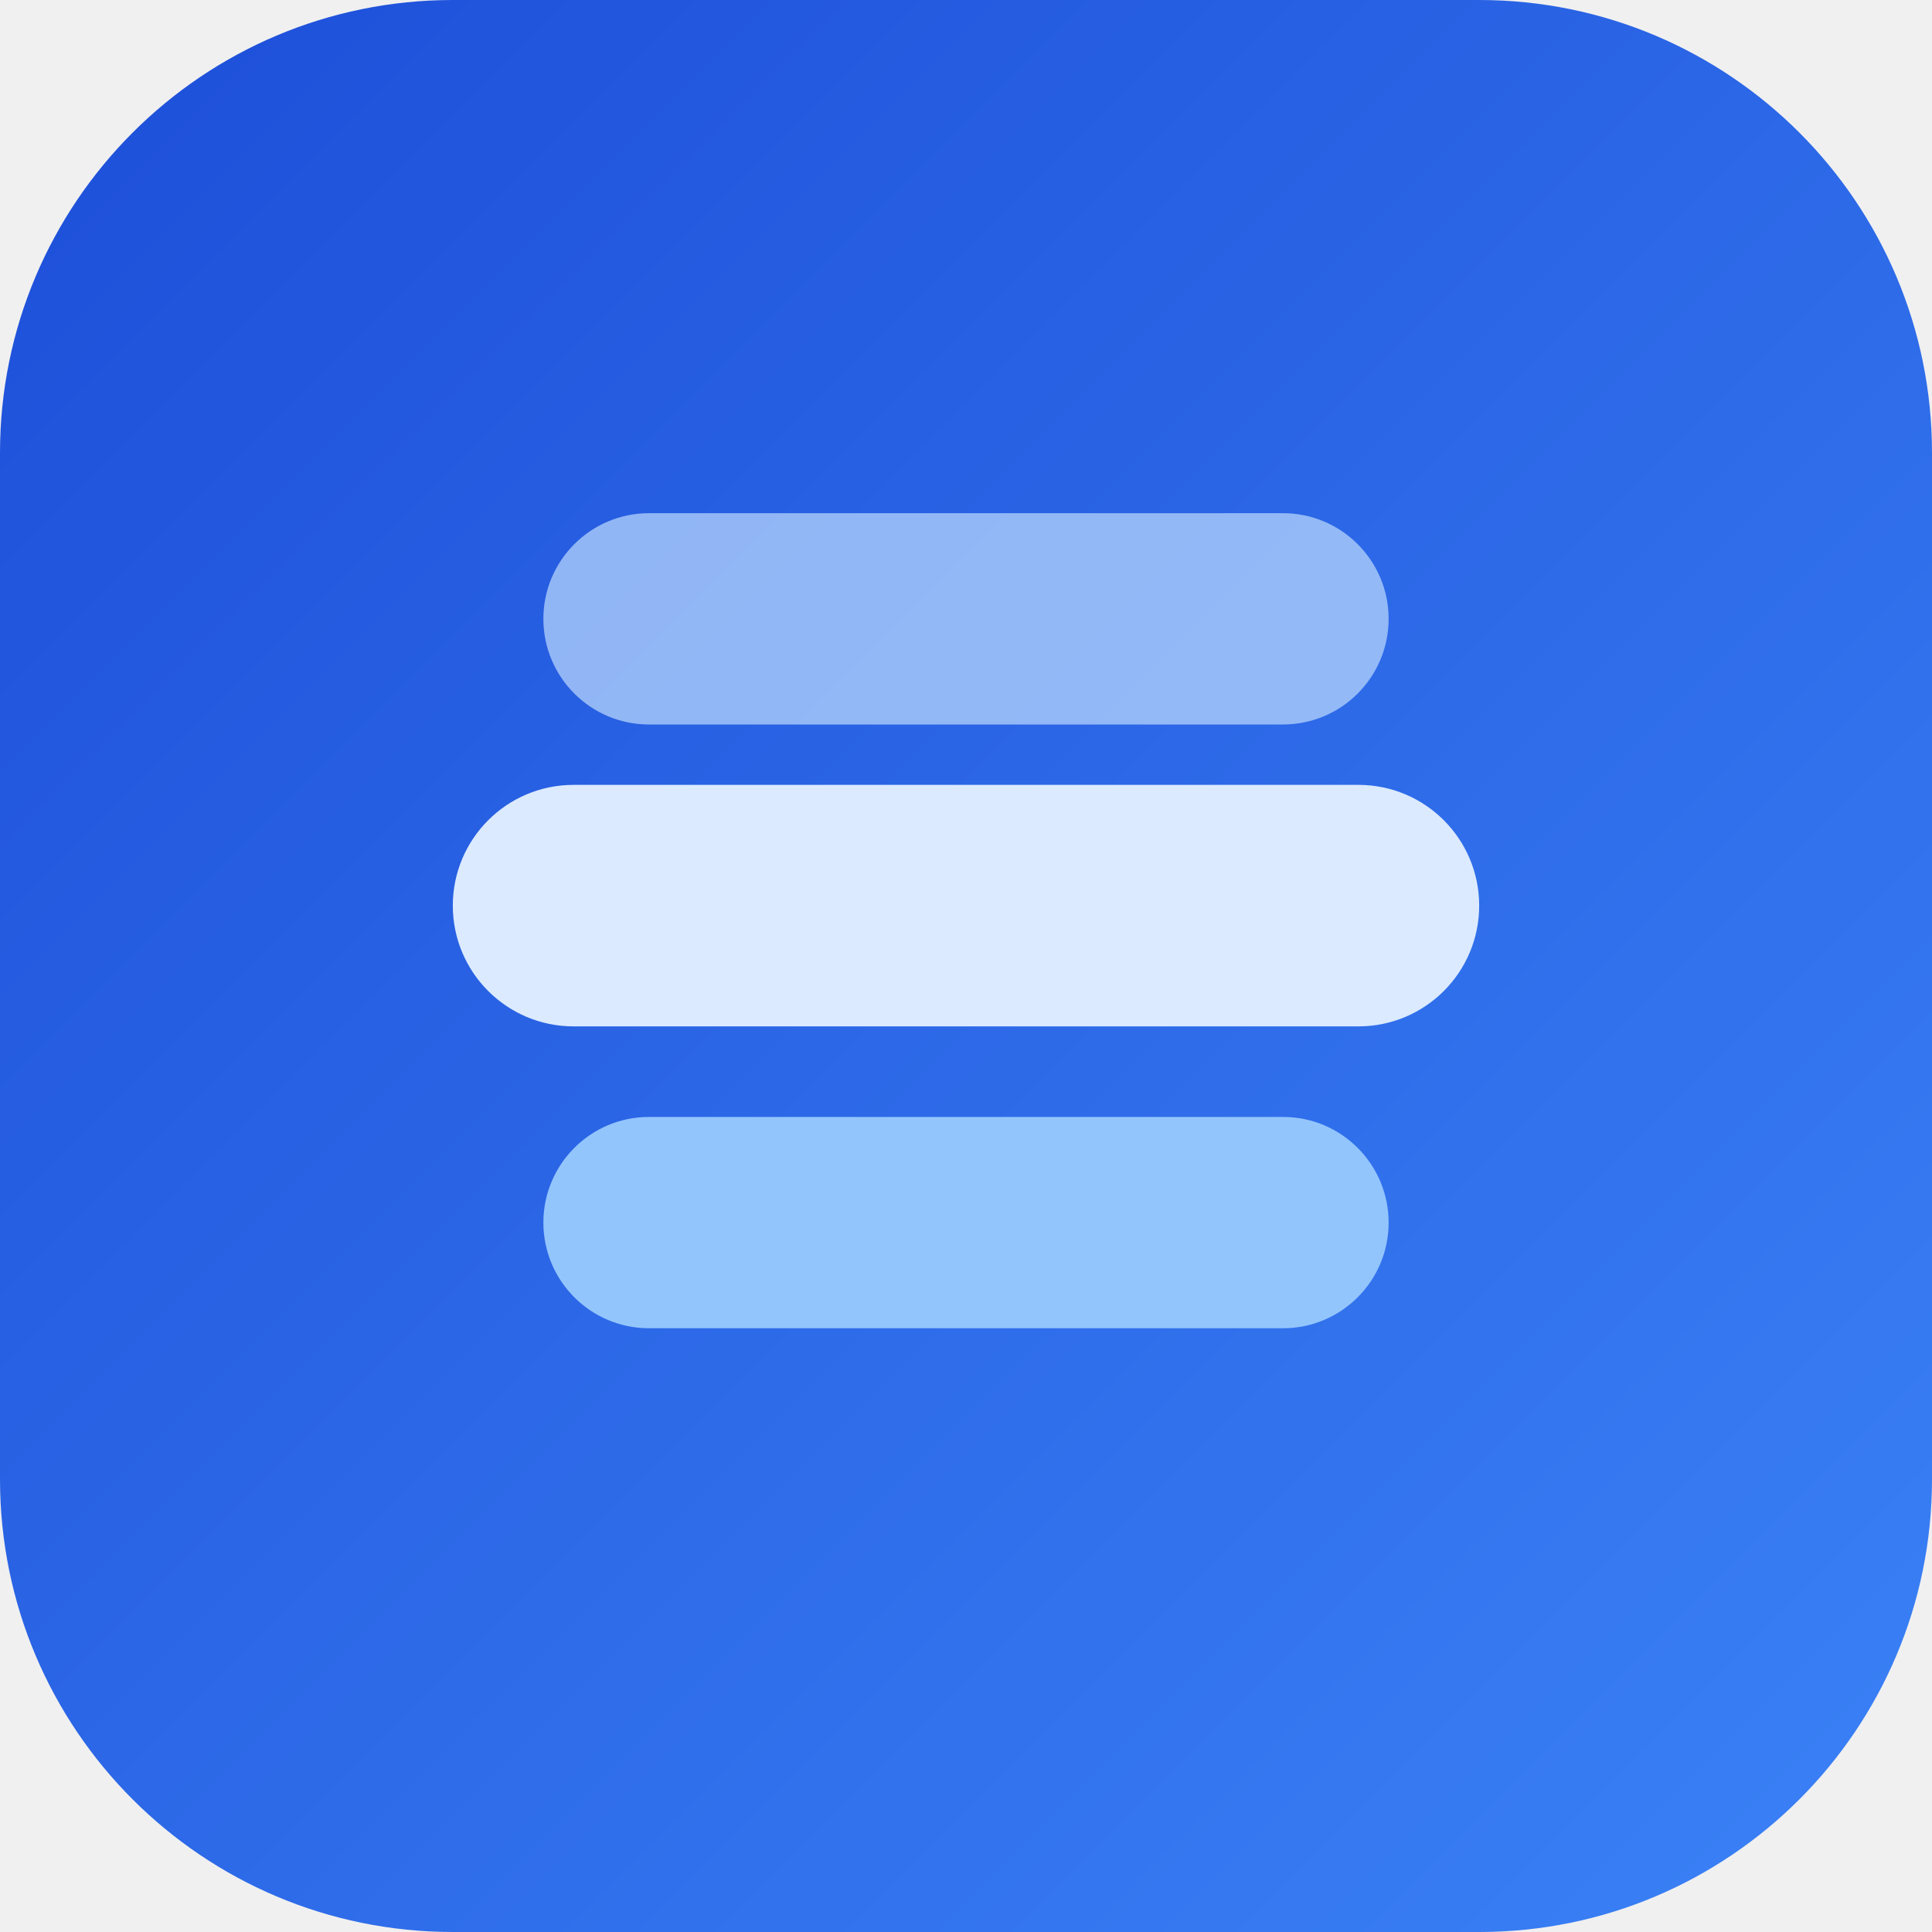
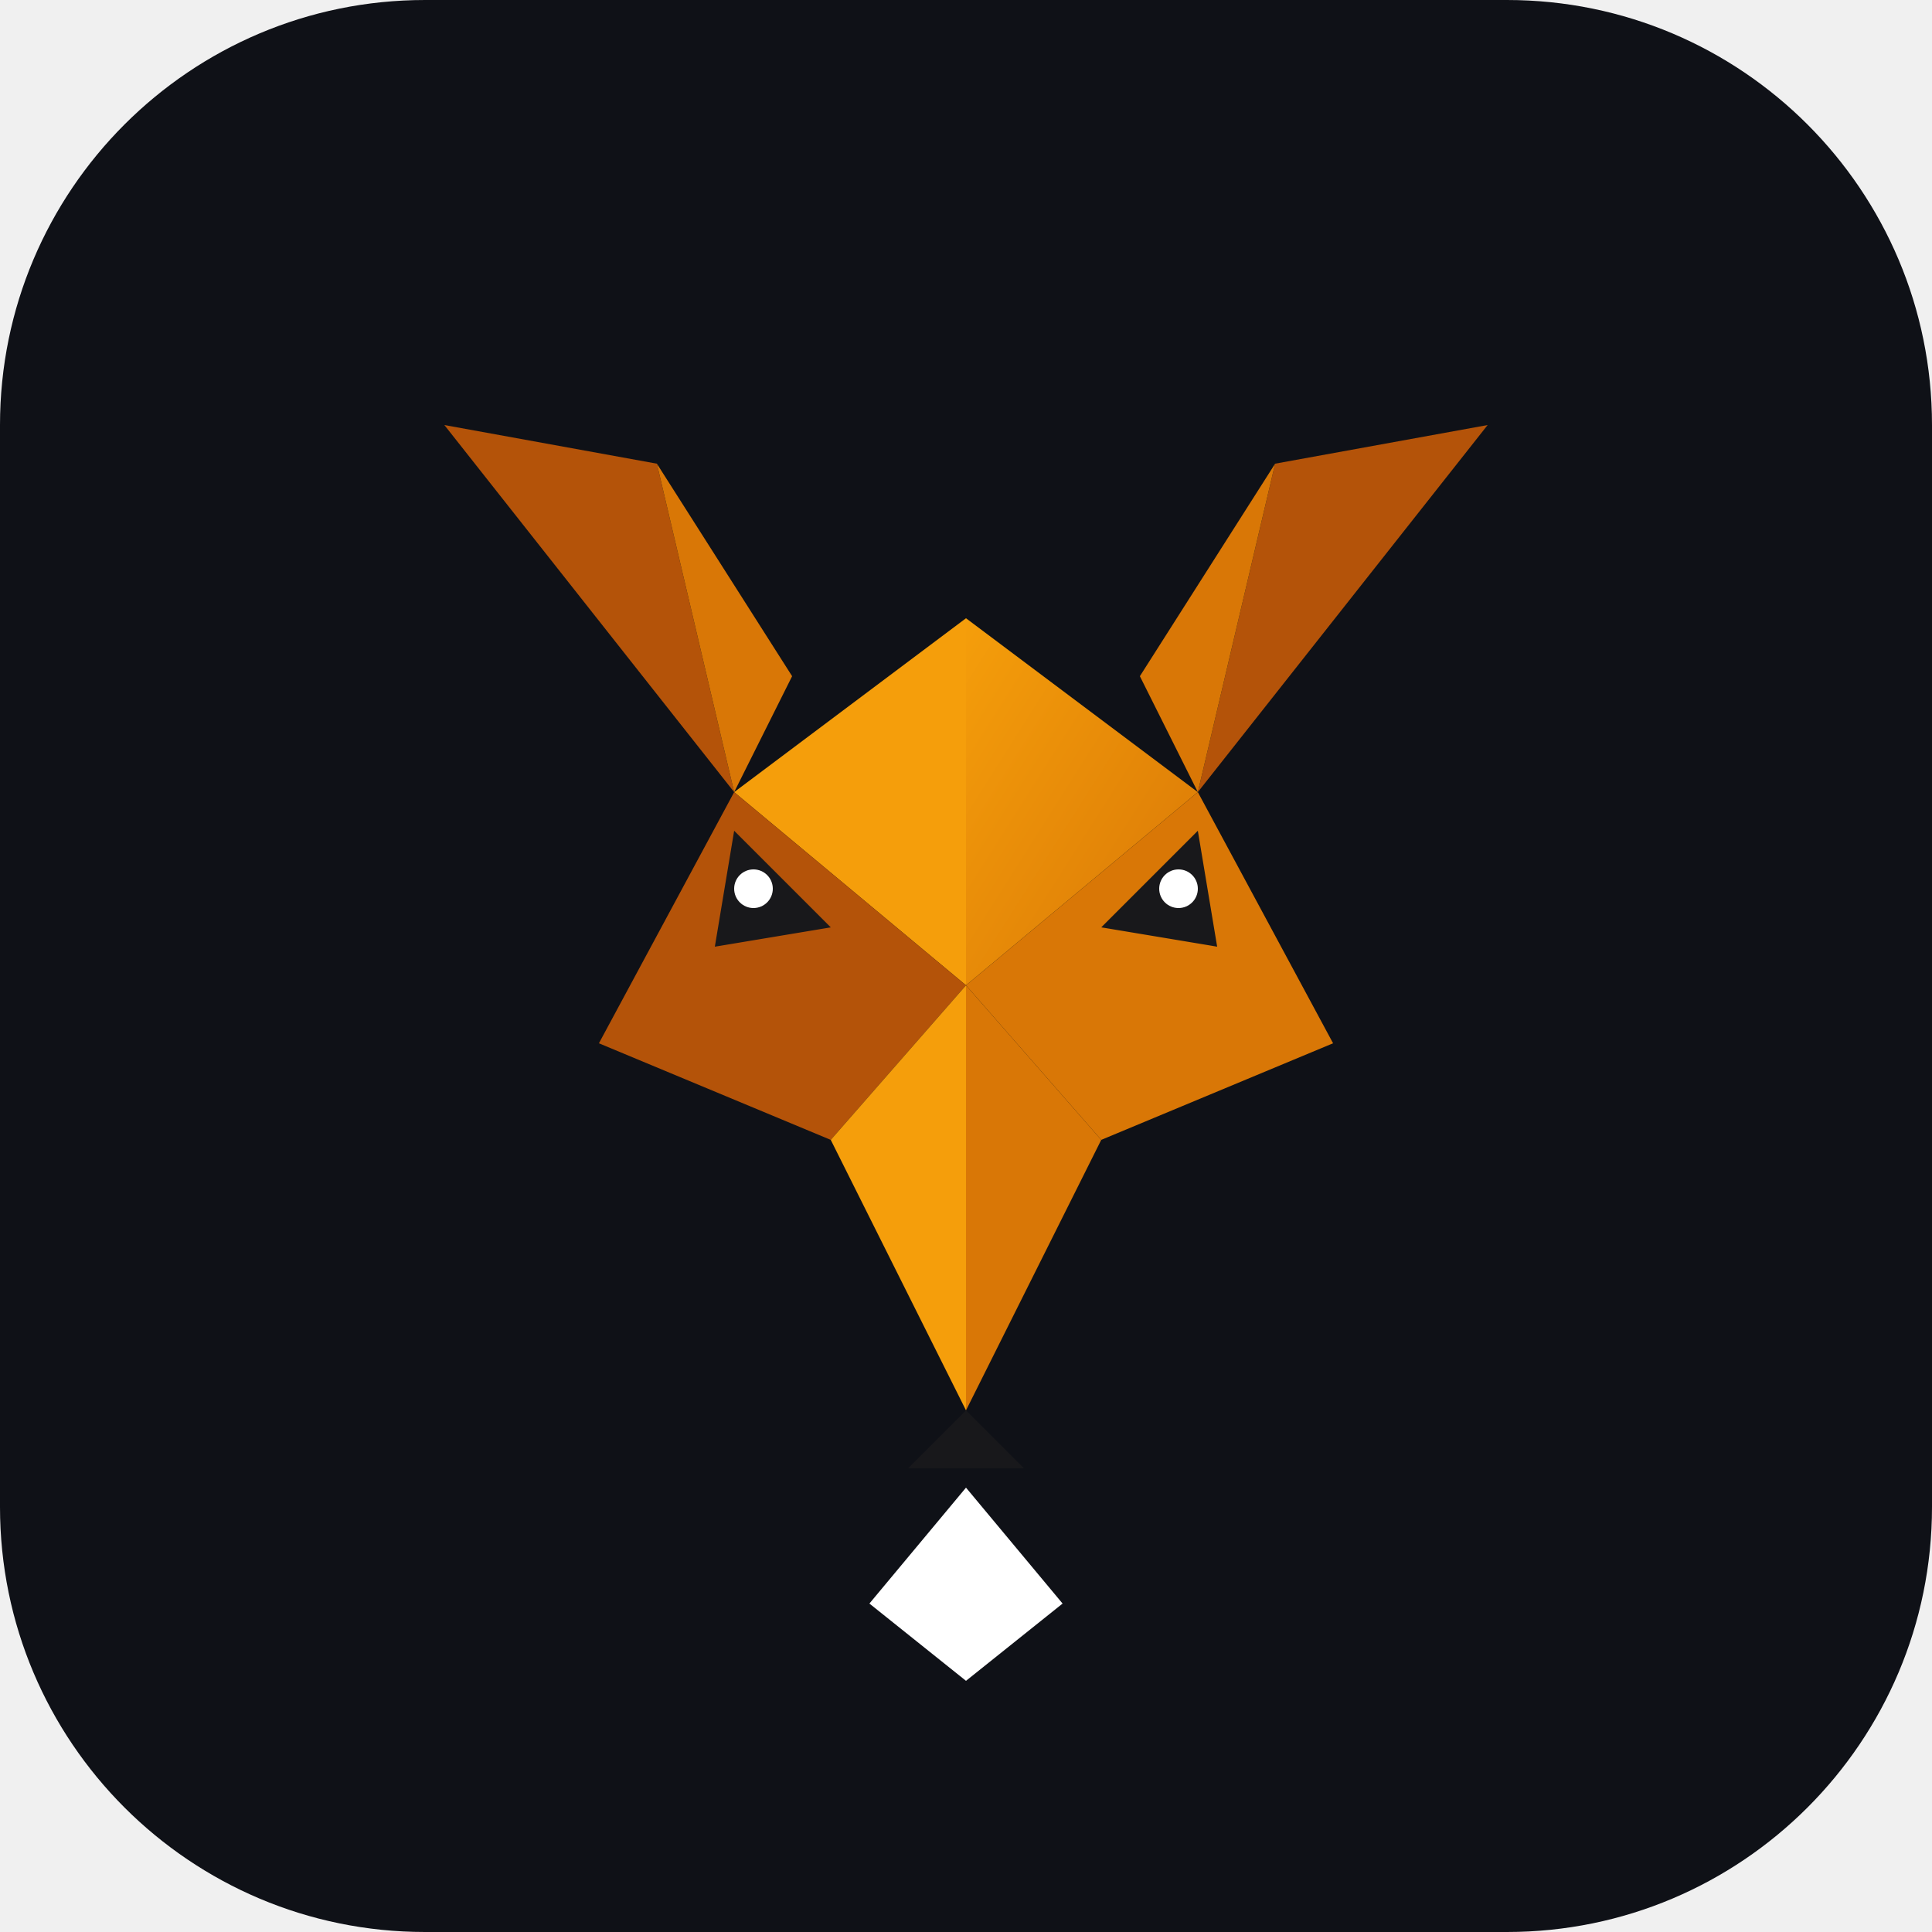
- <svg xmlns="http://www.w3.org/2000/svg" viewBox="0 0 128 128" width="128" height="128" role="img" aria-label="Salin">
+ <svg xmlns="http://www.w3.org/2000/svg" viewBox="0 0 200 200" width="100%" height="100%">
  <defs>
-     <linearGradient id="salin-bg" x1="0" y1="0" x2="1" y2="1">
-       <stop offset="0" stop-color="#1d4ed8" />
-       <stop offset="1" stop-color="#3b82f6" />
+     <linearGradient id="p-poly-warm" x1="0%" y1="0%" x2="100%" y2="100%">
+       <stop offset="0%" stop-color="#F59E0B" />
+       <stop offset="100%" stop-color="#D97706" />
    </linearGradient>
  </defs>
-   <rect width="128" height="128" rx="30" fill="url(#salin-bg)" />
-   <rect x="36" y="34" width="56" height="14" rx="7" fill="#bfdbfe" opacity="0.7" />
-   <rect x="30" y="52" width="68" height="16" rx="8" fill="#dbeafe" />
-   <rect x="36" y="74" width="56" height="14" rx="7" fill="#93c5fd" />
+   <rect width="200" height="200" rx="44" fill="#0F1117" />
+   <polygon points="76,82 46,44 68,48" fill="#B45309" />
+   <polygon points="68,48 76,82 82,70" fill="#D97706" />
+   <polygon points="124,82 154,44 132,48" fill="#B45309" />
+   <polygon points="132,48 124,82 118,70" fill="#D97706" />
+   <polygon points="100,64 76,82 100,102" fill="#F59E0B" />
+   <polygon points="100,64 124,82 100,102" fill="url(#p-poly-warm)" />
+   <polygon points="76,82 62,108 86,118 100,102" fill="#B45309" />
+   <polygon points="124,82 138,108 114,118 100,102" fill="#D97706" />
+   <polygon points="100,102 86,118 100,146" fill="#F59E0B" />
+   <polygon points="100,102 114,118 100,146" fill="#D97706" />
+   <polygon points="100,146 94,152 106,152" fill="#18181B" />
+   <polygon points="100,154 90,166 100,174 110,166" fill="#FFFFFF" />
+   <polygon points="76,86 86,96 74,98" fill="#18181B" />
+   <circle cx="78" cy="92" r="2" fill="#FFFFFF" />
+   <polygon points="124,86 114,96 126,98" fill="#18181B" />
+   <circle cx="122" cy="92" r="2" fill="#FFFFFF" />
</svg>
